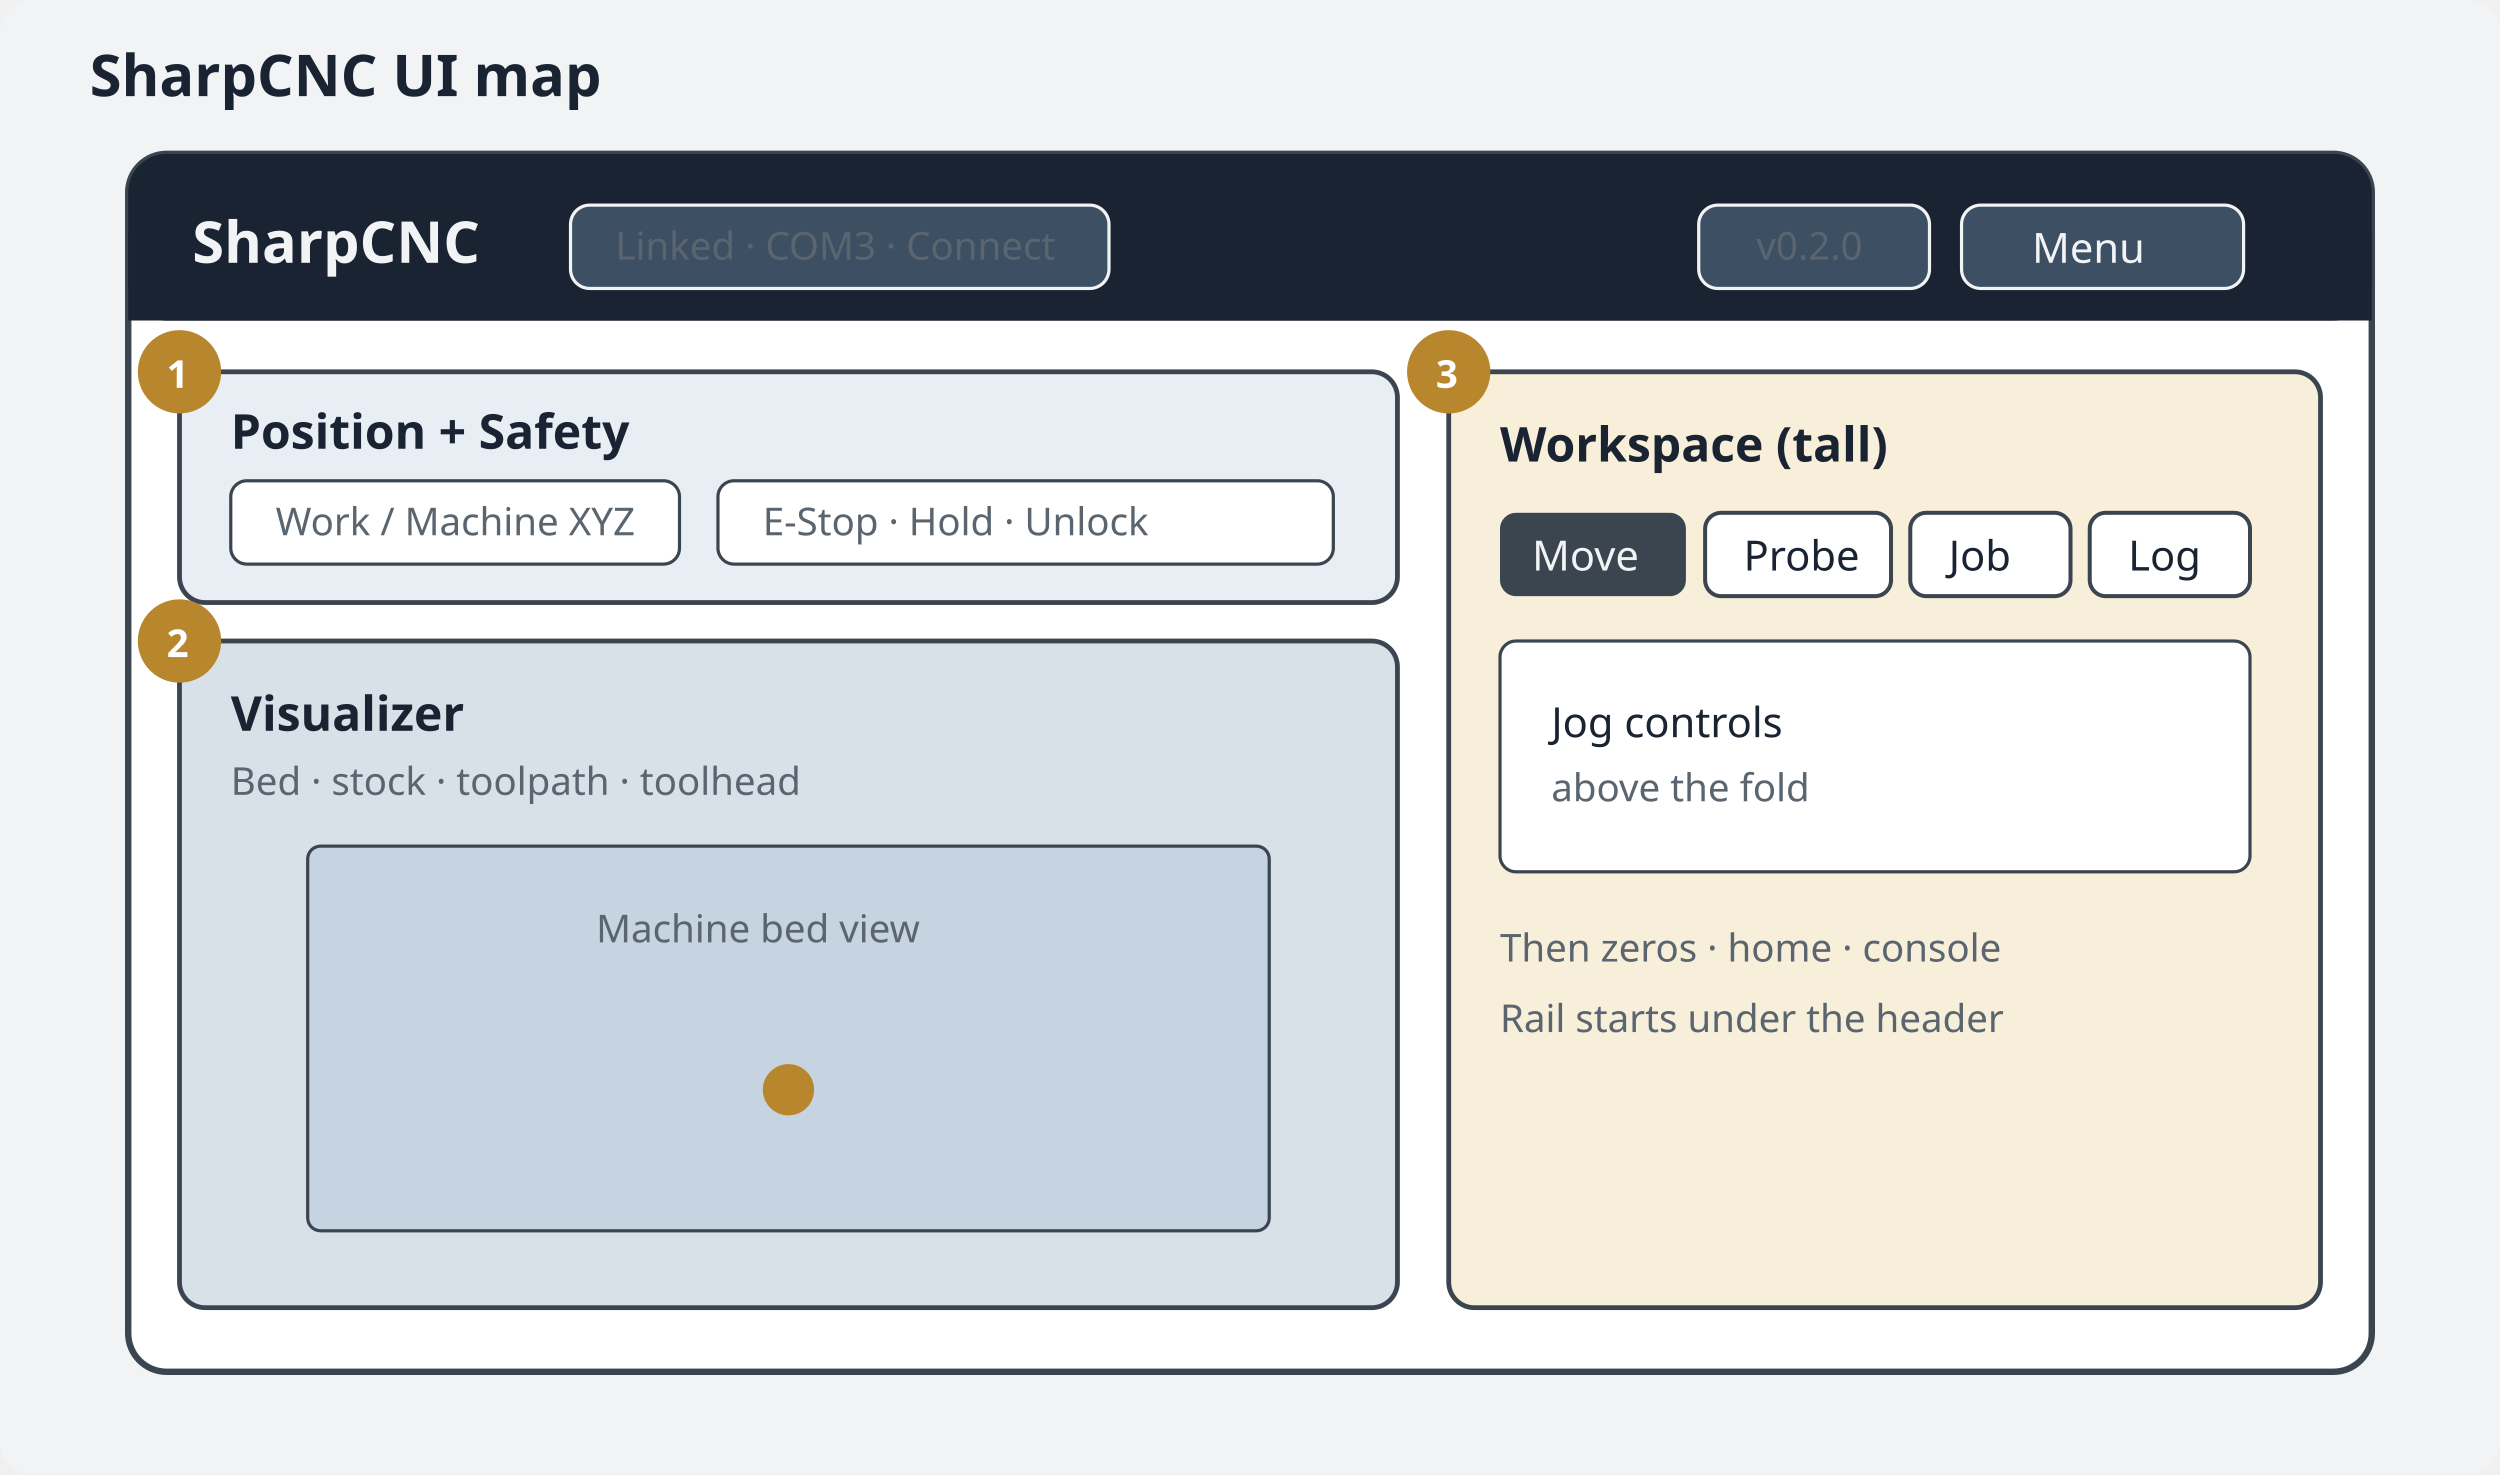
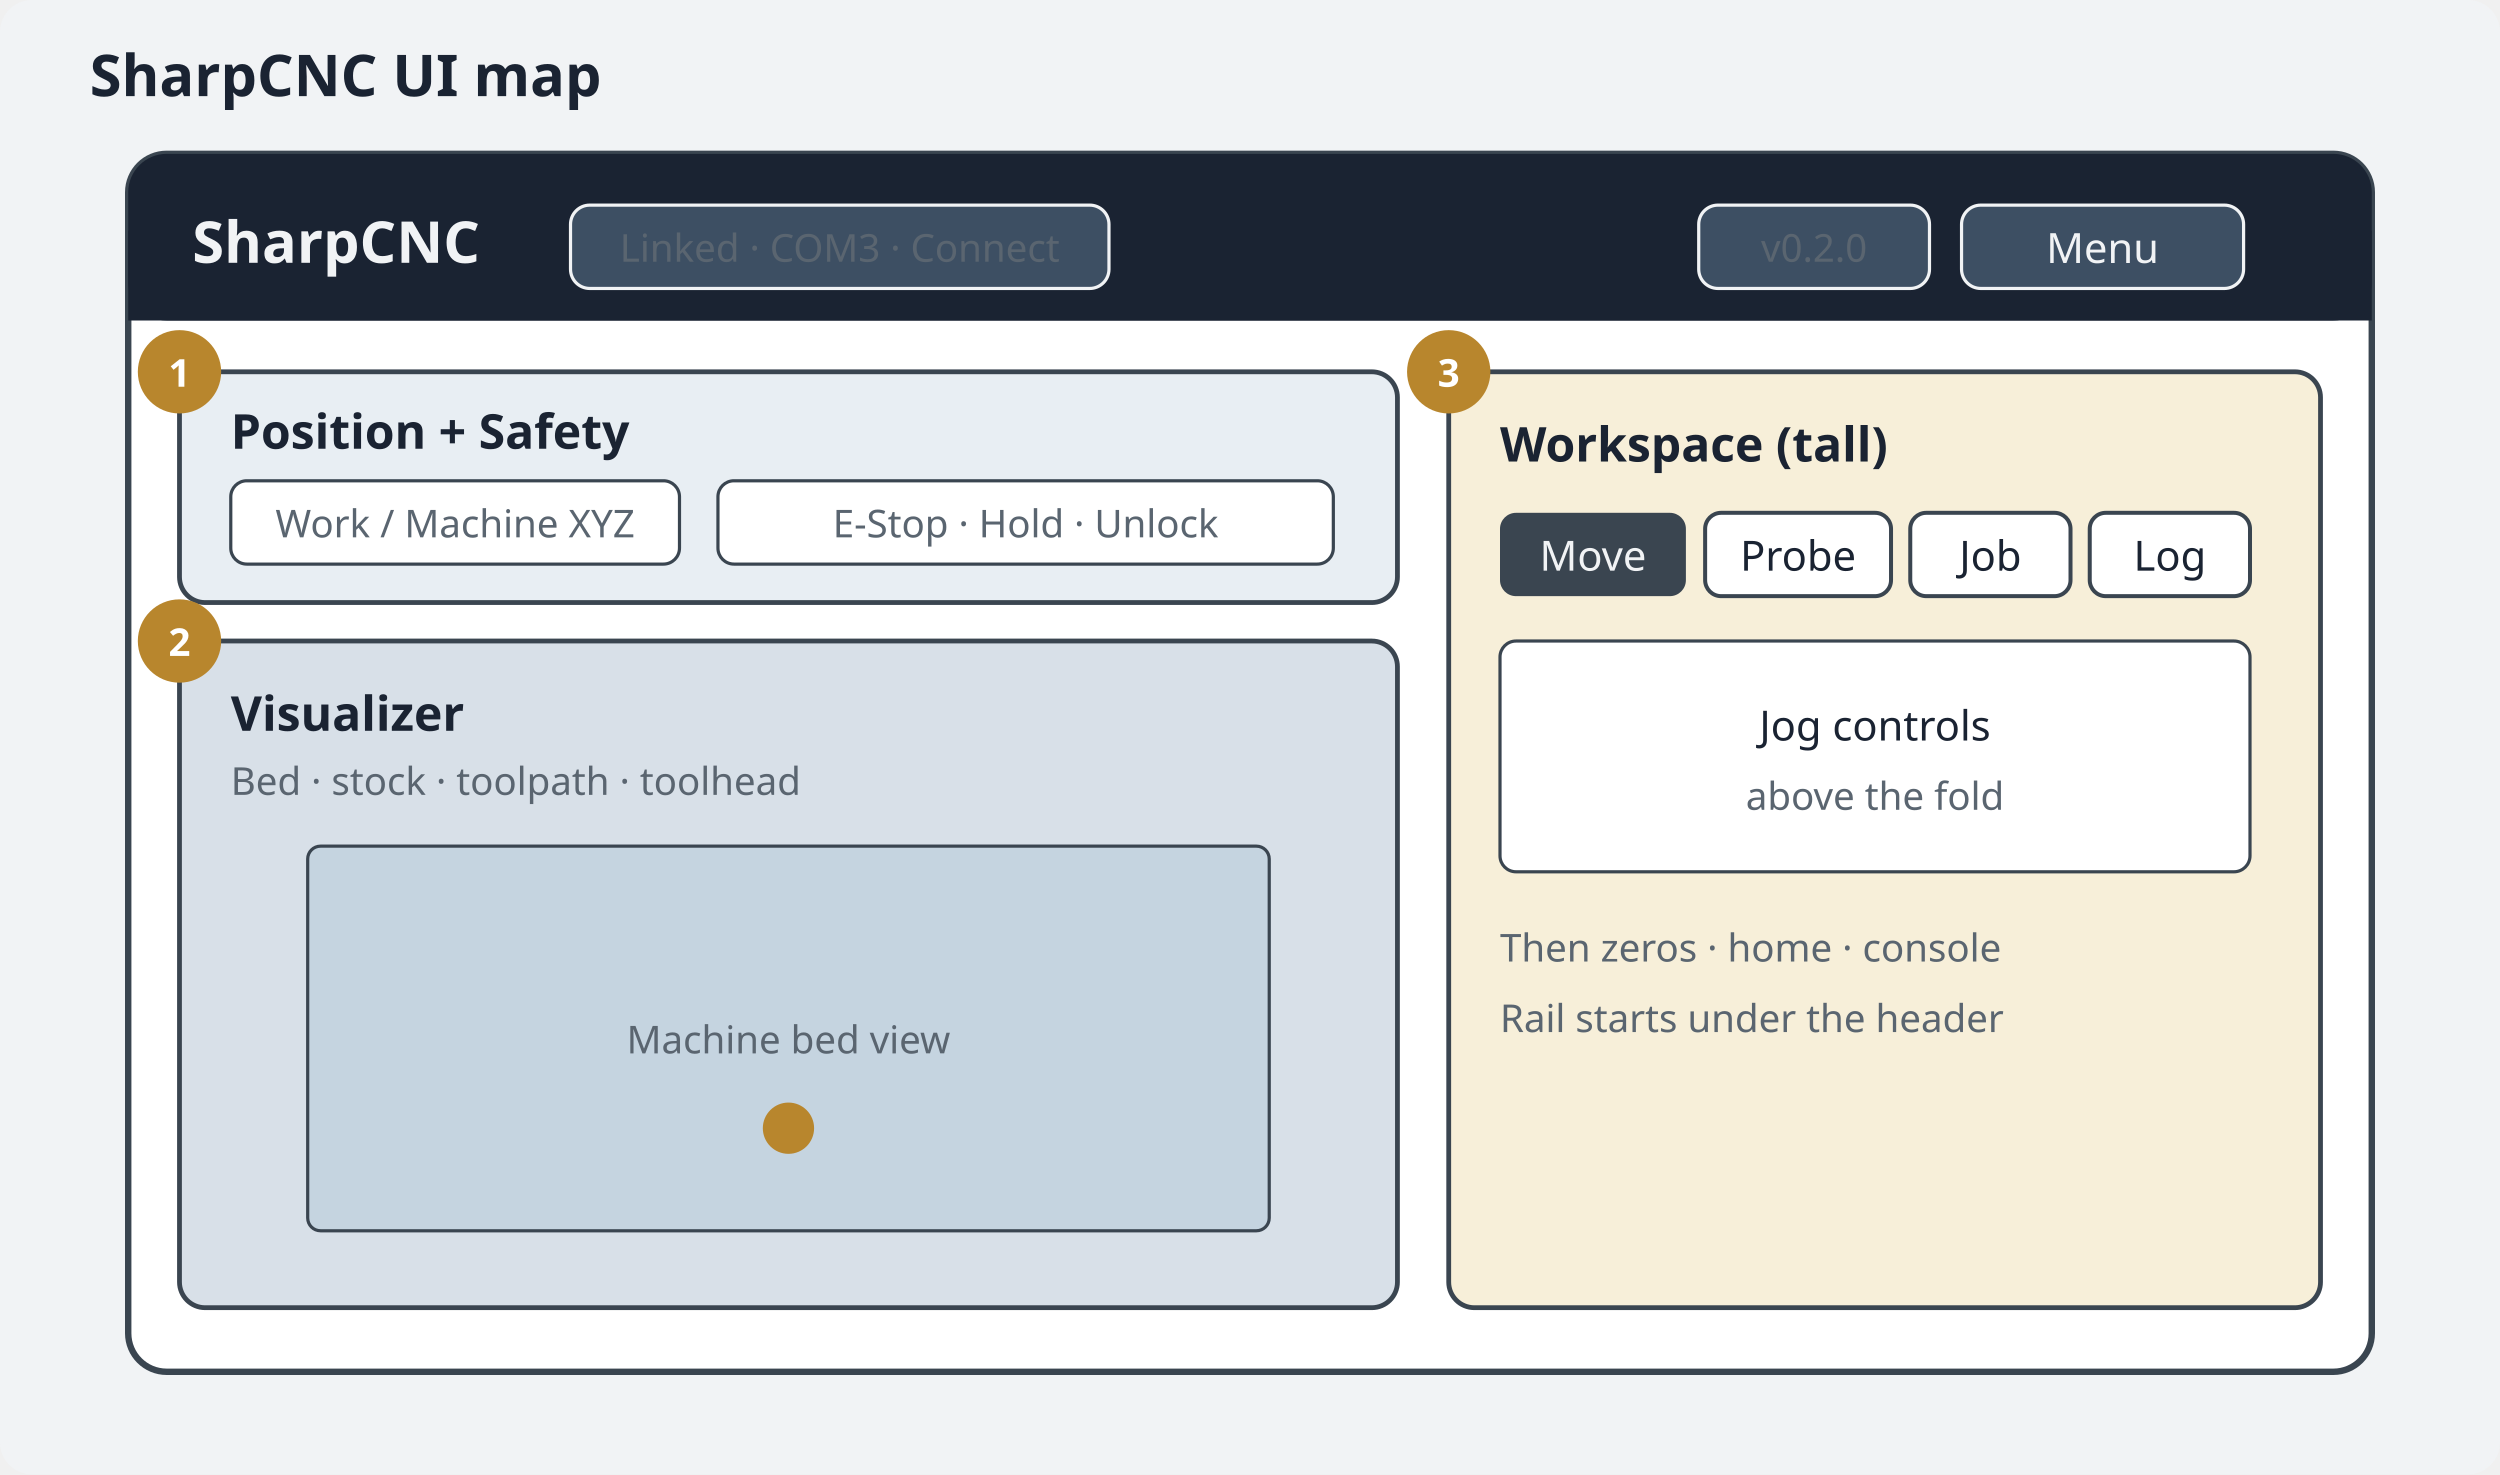
<svg xmlns="http://www.w3.org/2000/svg" viewBox="0 0 780 460" role="img" aria-labelledby="t d">
  <defs>
    <style>
      /* SharpCNC diagram type: UI stack on all text; avoid SVG Times default on .tiny/etc. */
      text, tspan { font-family: "Sora", system-ui, "Segoe UI", sans-serif; }
      .bg { fill: #f1f3f5; }
      .panel { fill: #ffffff; stroke: #3a4550; stroke-width: 2; }
      .header { fill: #1a2332; }
      .ess { fill: #e8eef3; stroke: #3a4550; stroke-width: 1.5; }
      .viz { fill: #d8e0e8; stroke: #3a4550; stroke-width: 1.5; }
      .rail { fill: #f7efd9; stroke: #3a4550; stroke-width: 1.5; }
      .tab { fill: #ffffff; stroke: #3a4550; stroke-width: 1.25; }
      .tab-on { fill: #3a4550; }
      .lab { font-family: "Sora", system-ui, "Segoe UI", sans-serif; fill: #1a2332; }
      .lab-w { fill: #f1f3f5; font-family: "Sora", system-ui, "Segoe UI", sans-serif; }
      .small { font-size: 13px; }
      .tiny { font-size: 12px; fill: #5a6570; }
      .title { font-size: 15px; font-weight: 700; }
      .brand { font-family: "Oswald", "Arial Narrow", sans-serif; font-size: 18px; font-weight: 700; fill: #f1f3f5; }
      .callout { fill: #b8862d; }
      .callout-t { fill: #ffffff; font-size: 12px; font-weight: 700; font-family: "Sora", system-ui, "Segoe UI", sans-serif; }
      .chip { fill: #3d4f63; stroke: #f1f3f5; stroke-width: 1; }
    </style>
  </defs>
  <rect class="bg" width="780" height="460" rx="10" />
  <text class="lab title" x="28" y="30" style="font-size:18px">SharpCNC UI map</text>
  <rect class="panel" x="40" y="48" width="700" height="380" rx="12" />
  <rect class="header" x="40" y="48" width="700" height="52" rx="12" />
  <rect class="header" x="40" y="72" width="700" height="28" />
  <text class="brand" x="60" y="82">SharpCNC</text>
  <rect class="chip" x="178" y="64" width="168" height="26" rx="6" />
-   <text class="lab-w tiny" x="192" y="81">Linked · COM3 · Connect</text>
+   <text class="lab-w tiny" x="262" y="77" text-anchor="middle" dominant-baseline="central">Linked · COM3 · Connect</text>
  <rect x="530" y="64" width="72" height="26" rx="6" fill="#3d4f63" stroke="#f1f3f5" stroke-width="1" />
-   <text class="lab-w tiny" x="548" y="81">v0.2.0</text>
+   <text class="lab-w tiny" x="566" y="77" text-anchor="middle" dominant-baseline="central">v0.2.0</text>
  <rect x="612" y="64" width="88" height="26" rx="6" fill="#3d4f63" stroke="#f1f3f5" stroke-width="1" />
-   <text class="lab-w small" x="634" y="82">Menu</text>
+   <text class="lab-w small" x="656" y="77" text-anchor="middle" dominant-baseline="central">Menu</text>
  <rect class="ess" x="56" y="116" width="380" height="72" rx="8" />
  <text class="lab title" x="72" y="140">Position + Safety</text>
  <rect x="72" y="150" width="140" height="26" rx="5" fill="#fff" stroke="#3a4550" />
-   <text class="lab tiny" x="86" y="167">Work / Machine XYZ</text>
+   <text class="lab tiny" x="142" y="163" text-anchor="middle" dominant-baseline="central">Work / Machine XYZ</text>
  <rect x="224" y="150" width="192" height="26" rx="5" fill="#fff" stroke="#3a4550" />
-   <text class="lab tiny" x="238" y="167">E-Stop · Hold · Unlock</text>
+   <text class="lab tiny" x="320" y="163" text-anchor="middle" dominant-baseline="central">E-Stop · Hold · Unlock</text>
  <rect class="viz" x="56" y="200" width="380" height="208" rx="8" />
  <text class="lab title" x="72" y="228">Visualizer</text>
  <text class="lab tiny" x="72" y="248">Bed · stock · toolpath · toolhead</text>
  <rect x="96" y="264" width="300" height="120" rx="4" fill="#c5d4e0" stroke="#3a4550" stroke-width="1" />
-   <text class="lab tiny" x="186" y="294">Machine bed view</text>
-   <circle cx="246" cy="340" r="8" fill="#b8862d" />
+   <text class="lab tiny" x="246" y="324" text-anchor="middle" dominant-baseline="central">Machine bed view</text>
+   <circle cx="246" cy="352" r="8" fill="#b8862d" />
  <rect class="rail" x="452" y="116" width="272" height="292" rx="8" />
  <text class="lab title" x="468" y="144">Workspace (tall)</text>
  <rect class="tab-on" x="468" y="160" width="58" height="26" rx="5" />
-   <text class="lab-w small" x="478" y="178">Move</text>
+   <text class="lab-w small" x="497" y="173" text-anchor="middle" dominant-baseline="central">Move</text>
  <rect class="tab" x="532" y="160" width="58" height="26" rx="5" />
-   <text class="lab small" x="544" y="178">Probe</text>
+   <text class="lab small" x="561" y="173" text-anchor="middle" dominant-baseline="central">Probe</text>
  <rect class="tab" x="596" y="160" width="50" height="26" rx="5" />
-   <text class="lab small" x="608" y="178">Job</text>
+   <text class="lab small" x="621" y="173" text-anchor="middle" dominant-baseline="central">Job</text>
  <rect class="tab" x="652" y="160" width="50" height="26" rx="5" />
-   <text class="lab small" x="664" y="178">Log</text>
+   <text class="lab small" x="677" y="173" text-anchor="middle" dominant-baseline="central">Log</text>
  <rect x="468" y="200" width="234" height="72" rx="5" fill="#fff" stroke="#3a4550" />
-   <text class="lab small" x="484" y="230">Jog controls</text>
-   <text class="lab tiny" x="484" y="250">above the fold</text>
+   <text class="lab small" x="585" y="226" text-anchor="middle" dominant-baseline="central">Jog controls</text>
+   <text class="lab tiny" x="585" y="248" text-anchor="middle" dominant-baseline="central">above the fold</text>
  <text class="lab tiny" x="468" y="300">Then zeros · home · console</text>
  <text class="lab tiny" x="468" y="322">Rail starts under the header</text>
  <circle class="callout" cx="56" cy="116" r="13" />
-   <text class="callout-t" x="52" y="121">1</text>
+   <text class="callout-t" x="56" y="116" text-anchor="middle" dominant-baseline="central">1</text>
  <circle class="callout" cx="56" cy="200" r="13" />
-   <text class="callout-t" x="52" y="205">2</text>
+   <text class="callout-t" x="56" y="200" text-anchor="middle" dominant-baseline="central">2</text>
  <circle class="callout" cx="452" cy="116" r="13" />
-   <text class="callout-t" x="448" y="121">3</text>
+   <text class="callout-t" x="452" y="116" text-anchor="middle" dominant-baseline="central">3</text>
</svg>
